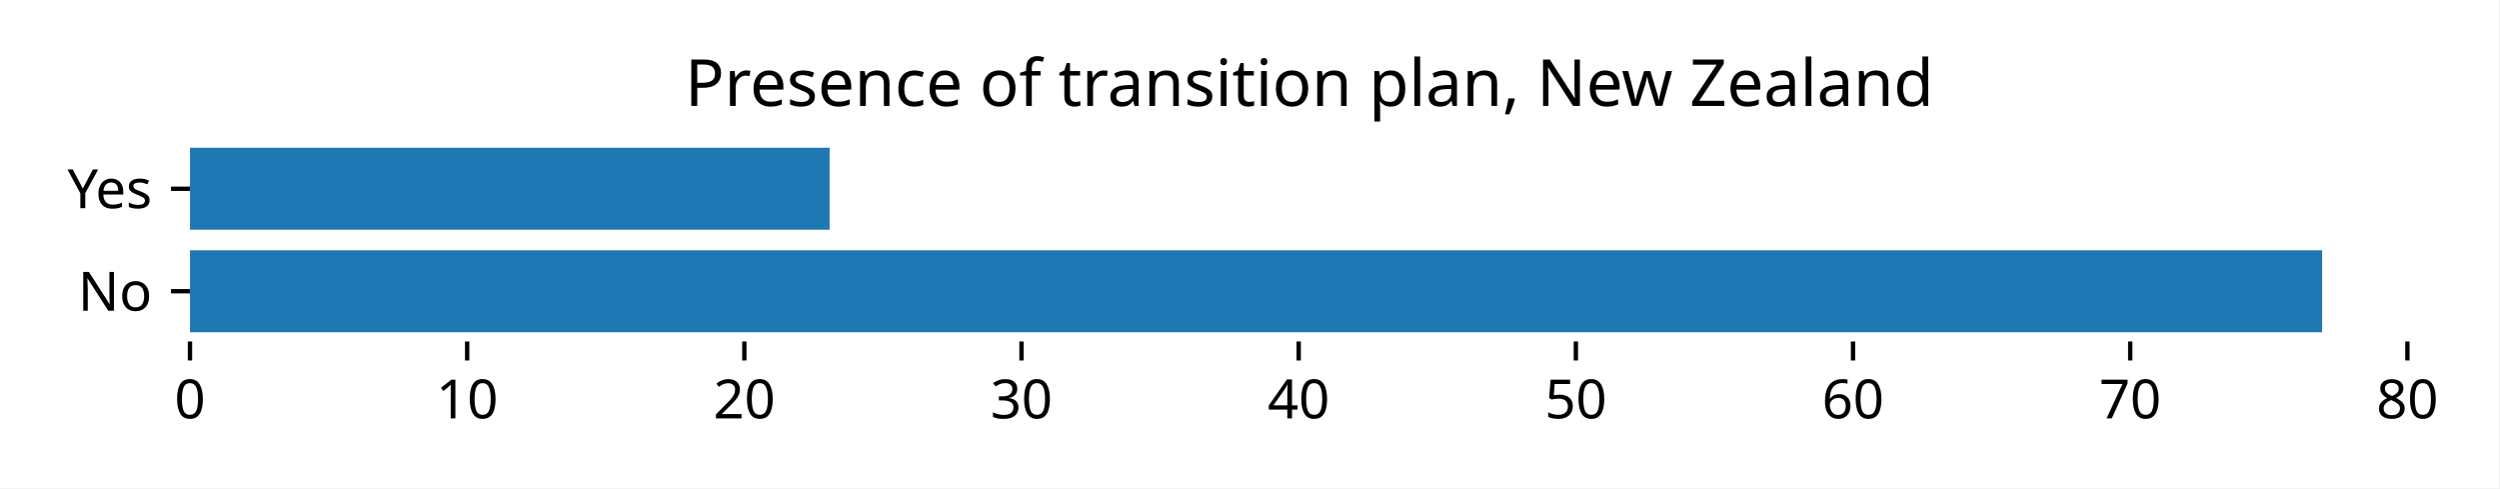
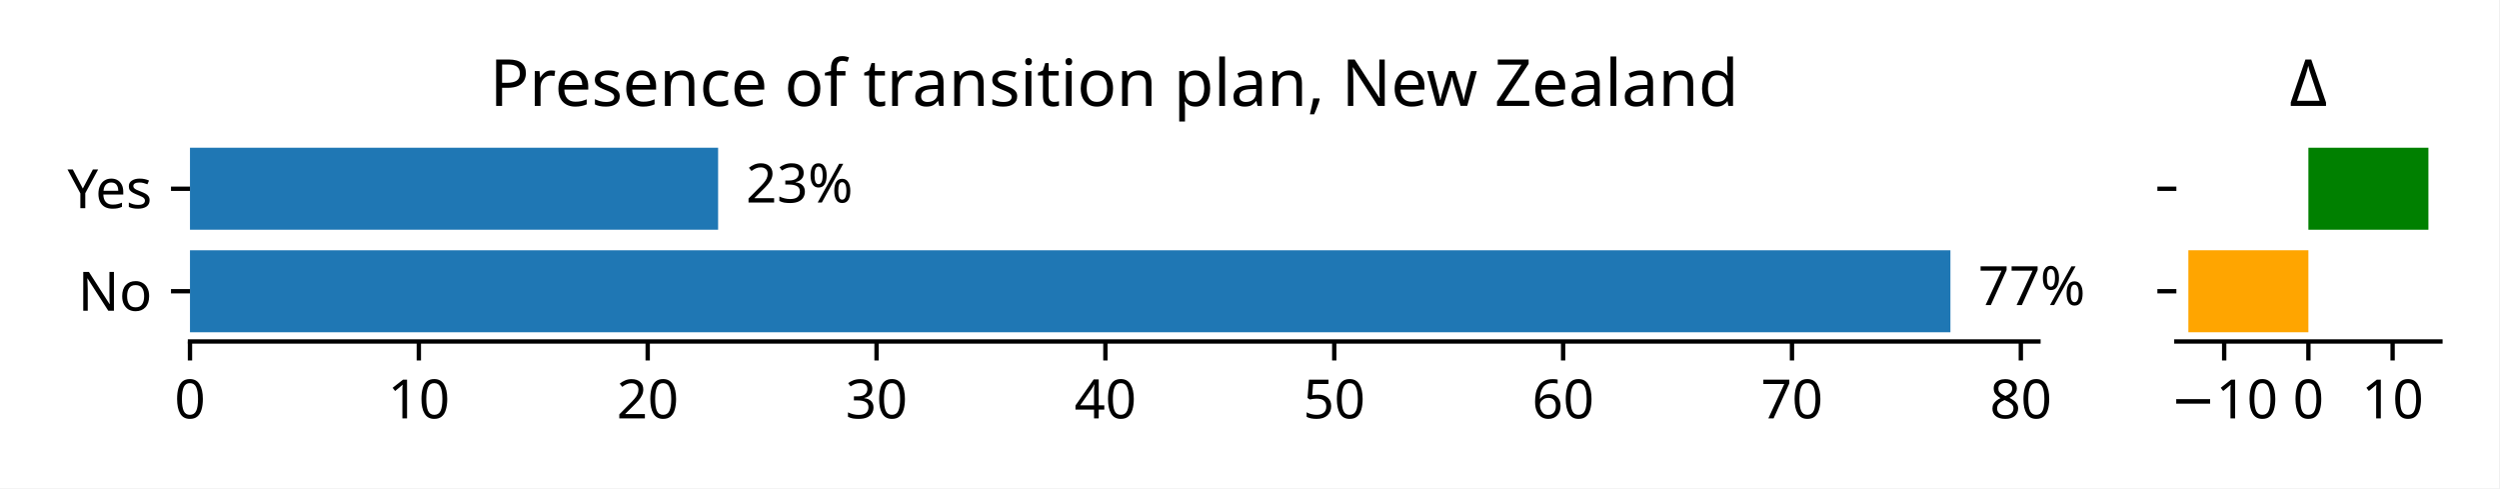
<svg xmlns="http://www.w3.org/2000/svg" xmlns:xlink="http://www.w3.org/1999/xlink" width="460.8pt" height="90pt" viewBox="0 0 460.8 90" version="1.1">
  <defs>
    <style type="text/css">*{stroke-linejoin: round; stroke-linecap: butt}</style>
  </defs>
  <g id="figure_1">
    <g id="patch_1">
      <path d="M 0 90  L 460.8 90  L 460.8 0  L 0 0  z " style="fill: #ffffff" />
    </g>
    <g id="axes_1">
      <g id="patch_2">
-         <path d="M 35.031 62.942  L 447.84 62.942  L 447.84 25.53  L 35.031 25.53  z " style="fill: #ffffff" />
+         <path d="M 35.031 62.942  L 375.876 62.942  L 375.876 25.53  L 35.031 25.53  z " style="fill: #ffffff" />
      </g>
      <g id="patch_3">
-         <path d="M 35.031 61.242  L 428.183 61.242  L 428.183 46.126  L 35.031 46.126  z " clip-path="url(#p71195f3f81)" style="fill: #1f77b4" />
+         <path d="M 35.031 61.242  L 359.645 61.242  L 359.645 46.126  L 35.031 46.126  z " clip-path="url(#p7e9fccc1e3)" style="fill: #1f77b4" />
      </g>
      <g id="patch_4">
-         <path d="M 35.031 42.347  L 152.977 42.347  L 152.977 27.231  L 35.031 27.231  z " clip-path="url(#p71195f3f81)" style="fill: #1f77b4" />
+         <path d="M 35.031 42.347  L 132.415 42.347  L 132.415 27.231  L 35.031 27.231  z " clip-path="url(#p7e9fccc1e3)" style="fill: #1f77b4" />
      </g>
      <g id="matplotlib.axis_1">
        <g id="xtick_1">
          <g id="line2d_1">
            <defs>
              <path id="m4c99cd72f3" d="M 0 0  L 0 3.5  " style="stroke: #000000; stroke-width: 0.8" />
            </defs>
            <g>
              <use xlink:href="#m4c99cd72f3" x="35.031" y="62.942" style="stroke: #000000; stroke-width: 0.8" />
            </g>
          </g>
          <g id="text_1">
            <text style="font: 10px 'sans-serif'; text-anchor: middle" x="35.031" y="77.116" transform="rotate(-0, 35.03125, 77.11562)">0</text>
          </g>
        </g>
        <g id="xtick_2">
          <g id="line2d_2">
            <g>
-               <use xlink:href="#m4c99cd72f3" x="86.141" y="62.942" style="stroke: #000000; stroke-width: 0.8" />
+               <use xlink:href="#m4c99cd72f3" x="77.231" y="62.942" style="stroke: #000000; stroke-width: 0.8" />
            </g>
          </g>
          <g id="text_2">
-             <text style="font: 10px 'sans-serif'; text-anchor: middle" x="86.141" y="77.116" transform="rotate(-0, 86.14093, 77.11562)">10</text>
+             <text style="font: 10px 'sans-serif'; text-anchor: middle" x="77.231" y="77.116" transform="rotate(-0, 77.23106, 77.11562)">10</text>
          </g>
        </g>
        <g id="xtick_3">
          <g id="line2d_3">
            <g>
-               <use xlink:href="#m4c99cd72f3" x="137.251" y="62.942" style="stroke: #000000; stroke-width: 0.8" />
+               <use xlink:href="#m4c99cd72f3" x="119.431" y="62.942" style="stroke: #000000; stroke-width: 0.8" />
            </g>
          </g>
          <g id="text_3">
-             <text style="font: 10px 'sans-serif'; text-anchor: middle" x="137.251" y="77.116" transform="rotate(-0, 137.2506, 77.11562)">20</text>
+             <text style="font: 10px 'sans-serif'; text-anchor: middle" x="119.431" y="77.116" transform="rotate(-0, 119.4309, 77.11562)">20</text>
          </g>
        </g>
        <g id="xtick_4">
          <g id="line2d_4">
            <g>
-               <use xlink:href="#m4c99cd72f3" x="188.36" y="62.942" style="stroke: #000000; stroke-width: 0.8" />
+               <use xlink:href="#m4c99cd72f3" x="161.631" y="62.942" style="stroke: #000000; stroke-width: 0.8" />
            </g>
          </g>
          <g id="text_4">
-             <text style="font: 10px 'sans-serif'; text-anchor: middle" x="188.36" y="77.116" transform="rotate(-0, 188.3603, 77.11562)">30</text>
+             <text style="font: 10px 'sans-serif'; text-anchor: middle" x="161.631" y="77.116" transform="rotate(-0, 161.6307, 77.11562)">30</text>
          </g>
        </g>
        <g id="xtick_5">
          <g id="line2d_5">
            <g>
-               <use xlink:href="#m4c99cd72f3" x="239.47" y="62.942" style="stroke: #000000; stroke-width: 0.8" />
+               <use xlink:href="#m4c99cd72f3" x="203.83" y="62.942" style="stroke: #000000; stroke-width: 0.8" />
            </g>
          </g>
          <g id="text_5">
-             <text style="font: 10px 'sans-serif'; text-anchor: middle" x="239.47" y="77.116" transform="rotate(-0, 239.47, 77.11562)">40</text>
+             <text style="font: 10px 'sans-serif'; text-anchor: middle" x="203.83" y="77.116" transform="rotate(-0, 203.8305, 77.11562)">40</text>
          </g>
        </g>
        <g id="xtick_6">
          <g id="line2d_6">
            <g>
-               <use xlink:href="#m4c99cd72f3" x="290.58" y="62.942" style="stroke: #000000; stroke-width: 0.8" />
+               <use xlink:href="#m4c99cd72f3" x="246.03" y="62.942" style="stroke: #000000; stroke-width: 0.8" />
            </g>
          </g>
          <g id="text_6">
-             <text style="font: 10px 'sans-serif'; text-anchor: middle" x="290.58" y="77.116" transform="rotate(-0, 290.5797, 77.11562)">50</text>
+             <text style="font: 10px 'sans-serif'; text-anchor: middle" x="246.03" y="77.116" transform="rotate(-0, 246.0303, 77.11562)">50</text>
          </g>
        </g>
        <g id="xtick_7">
          <g id="line2d_7">
            <g>
-               <use xlink:href="#m4c99cd72f3" x="341.689" y="62.942" style="stroke: #000000; stroke-width: 0.8" />
+               <use xlink:href="#m4c99cd72f3" x="288.23" y="62.942" style="stroke: #000000; stroke-width: 0.8" />
            </g>
          </g>
          <g id="text_7">
-             <text style="font: 10px 'sans-serif'; text-anchor: middle" x="341.689" y="77.116" transform="rotate(-0, 341.6893, 77.11562)">60</text>
+             <text style="font: 10px 'sans-serif'; text-anchor: middle" x="288.23" y="77.116" transform="rotate(-0, 288.2301, 77.11562)">60</text>
          </g>
        </g>
        <g id="xtick_8">
          <g id="line2d_8">
            <g>
-               <use xlink:href="#m4c99cd72f3" x="392.799" y="62.942" style="stroke: #000000; stroke-width: 0.8" />
+               <use xlink:href="#m4c99cd72f3" x="330.43" y="62.942" style="stroke: #000000; stroke-width: 0.8" />
            </g>
          </g>
          <g id="text_8">
-             <text style="font: 10px 'sans-serif'; text-anchor: middle" x="392.799" y="77.116" transform="rotate(-0, 392.799, 77.11562)">70</text>
+             <text style="font: 10px 'sans-serif'; text-anchor: middle" x="330.43" y="77.116" transform="rotate(-0, 330.4299, 77.11562)">70</text>
          </g>
        </g>
        <g id="xtick_9">
          <g id="line2d_9">
            <g>
-               <use xlink:href="#m4c99cd72f3" x="443.909" y="62.942" style="stroke: #000000; stroke-width: 0.8" />
+               <use xlink:href="#m4c99cd72f3" x="372.63" y="62.942" style="stroke: #000000; stroke-width: 0.8" />
            </g>
          </g>
          <g id="text_9">
-             <text style="font: 10px 'sans-serif'; text-anchor: middle" x="443.909" y="77.116" transform="rotate(-0, 443.9087, 77.11562)">80</text>
+             <text style="font: 10px 'sans-serif'; text-anchor: middle" x="372.63" y="77.116" transform="rotate(-0, 372.6297, 77.11562)">80</text>
          </g>
        </g>
      </g>
      <g id="matplotlib.axis_2">
        <g id="ytick_1">
          <g id="line2d_10">
            <defs>
              <path id="m8e343aef83" d="M 0 0  L -3.5 0  " style="stroke: #000000; stroke-width: 0.8" />
            </defs>
            <g>
              <use xlink:href="#m8e343aef83" x="35.031" y="53.684" style="stroke: #000000; stroke-width: 0.8" />
            </g>
          </g>
          <g id="text_10">
            <text style="font: 10px 'sans-serif'; text-anchor: end" x="28.031" y="57.27" transform="rotate(-0, 28.03125, 57.27034)">No</text>
          </g>
        </g>
        <g id="ytick_2">
          <g id="line2d_11">
            <g>
              <use xlink:href="#m8e343aef83" x="35.031" y="34.789" style="stroke: #000000; stroke-width: 0.8" />
            </g>
          </g>
          <g id="text_11">
            <text style="font: 10px 'sans-serif'; text-anchor: end" x="28.031" y="38.375" transform="rotate(-0, 28.03125, 38.37529)">Yes</text>
          </g>
        </g>
      </g>
+       <g id="patch_5">
+         <path d="M 35.031 62.942  L 375.876 62.942  " style="fill: none; stroke: #000000; stroke-width: 0.8; stroke-linejoin: miter; stroke-linecap: square" />
+       </g>
      <g id="text_12">
-         <text style="font: 12px 'sans-serif'; text-anchor: middle" x="241.436" y="19.53" transform="rotate(-0, 241.4357, 19.53)">Presence of transition plan, New Zealand</text>
+         <text style="font: 10px 'sans-serif'; text-anchor: middle" x="374.645" y="56.228" transform="rotate(-0, 374.6451, 56.22815)">77%</text>
+       </g>
+       <g id="text_13">
+         <text style="font: 10px 'sans-serif'; text-anchor: middle" x="147.415" y="37.333" transform="rotate(-0, 147.4154, 37.3331)">23%</text>
+       </g>
+       <g id="text_14">
+         <text style="font: 12px 'sans-serif'; text-anchor: middle" x="205.454" y="19.53" transform="rotate(-0, 205.4535, 19.53)">Presence of transition plan, New Zealand</text>
+       </g>
+     </g>
+     <g id="axes_2">
+       <g id="patch_6">
+         <path d="M 401.308 62.942  L 450 62.942  L 450 25.53  L 401.308 25.53  z " style="fill: #ffffff" />
+       </g>
+       <g id="patch_7">
+         <path d="M 425.654 61.242  L 403.521 61.242  L 403.521 46.126  L 425.654 46.126  z " clip-path="url(#pfe46a329e3)" style="fill: #ffa500" />
+       </g>
+       <g id="patch_8">
+         <path d="M 425.654 42.347  L 447.787 42.347  L 447.787 27.231  L 425.654 27.231  z " clip-path="url(#pfe46a329e3)" style="fill: #008000" />
+       </g>
+       <g id="matplotlib.axis_3">
+         <g id="xtick_10">
+           <g id="line2d_12">
+             <g>
+               <use xlink:href="#m4c99cd72f3" x="410.126" y="62.942" style="stroke: #000000; stroke-width: 0.8" />
+             </g>
+           </g>
+           <g id="text_15">
+             <text style="font: 10px 'sans-serif'; text-anchor: middle" x="410.126" y="77.116" transform="rotate(-0, 410.1259, 77.11562)">−10</text>
+           </g>
+         </g>
+         <g id="xtick_11">
+           <g id="line2d_13">
+             <g>
+               <use xlink:href="#m4c99cd72f3" x="425.654" y="62.942" style="stroke: #000000; stroke-width: 0.8" />
+             </g>
+           </g>
+           <g id="text_16">
+             <text style="font: 10px 'sans-serif'; text-anchor: middle" x="425.654" y="77.116" transform="rotate(-0, 425.654, 77.11562)">0</text>
+           </g>
+         </g>
+         <g id="xtick_12">
+           <g id="line2d_14">
+             <g>
+               <use xlink:href="#m4c99cd72f3" x="441.182" y="62.942" style="stroke: #000000; stroke-width: 0.8" />
+             </g>
+           </g>
+           <g id="text_17">
+             <text style="font: 10px 'sans-serif'; text-anchor: middle" x="441.182" y="77.116" transform="rotate(-0, 441.182, 77.11562)">10</text>
+           </g>
+         </g>
+       </g>
+       <g id="matplotlib.axis_4">
+         <g id="ytick_3">
+           <g id="line2d_15">
+             <g>
+               <use xlink:href="#m8e343aef83" x="401.308" y="53.684" style="stroke: #000000; stroke-width: 0.8" />
+             </g>
+           </g>
+         </g>
+         <g id="ytick_4">
+           <g id="line2d_16">
+             <g>
+               <use xlink:href="#m8e343aef83" x="401.308" y="34.789" style="stroke: #000000; stroke-width: 0.8" />
+             </g>
+           </g>
+         </g>
+       </g>
+       <g id="patch_9">
+         <path d="M 401.308 62.942  L 450 62.942  " style="fill: none; stroke: #000000; stroke-width: 0.8; stroke-linejoin: miter; stroke-linecap: square" />
+       </g>
+       <g id="text_18">
+         <text style="font: 12px 'sans-serif'; text-anchor: middle" x="425.654" y="19.53" transform="rotate(-0, 425.654, 19.53)">Δ</text>
      </g>
    </g>
  </g>
  <defs>
-     <clipPath id="p71195f3f81">
-       <rect x="35.031" y="25.53" width="412.809" height="37.412" />
+     <clipPath id="p7e9fccc1e3">
+       <rect x="35.031" y="25.53" width="340.845" height="37.412" />
+     </clipPath>
+     <clipPath id="pfe46a329e3">
+       <rect x="401.308" y="25.53" width="48.692" height="37.412" />
    </clipPath>
  </defs>
</svg>
